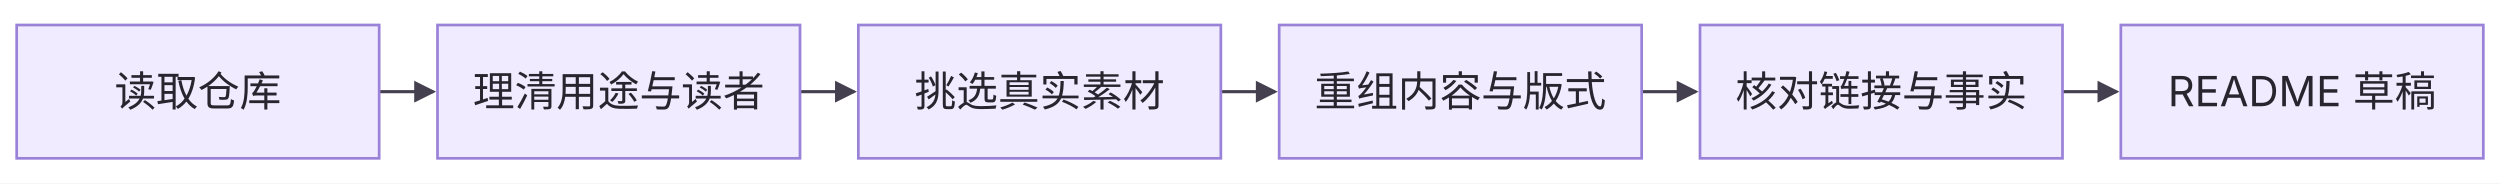
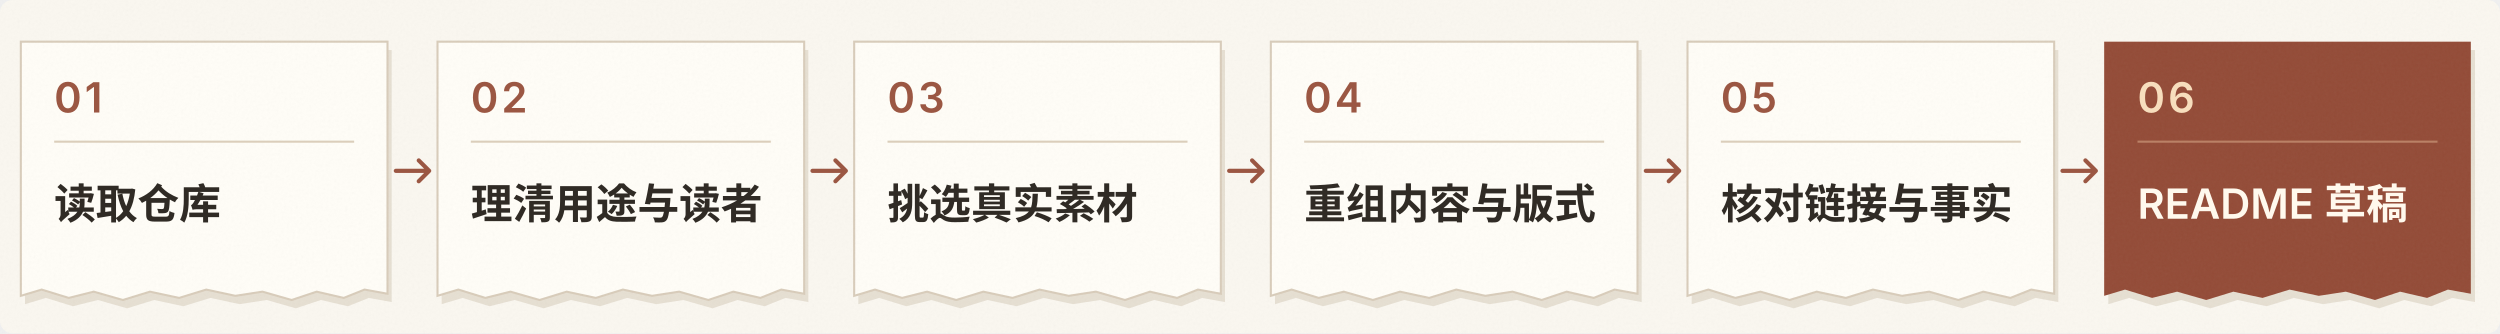
- <svg xmlns="http://www.w3.org/2000/svg" width="600" height="44" viewBox="0 0 1200 88" role="img" aria-labelledby="title desc">
+ <svg xmlns="http://www.w3.org/2000/svg" width="600" height="80" viewBox="0 0 1200 160" role="img" aria-labelledby="title desc">
  <defs>
-     <marker id="arrow" viewBox="0 0 8 8" refX="7" refY="4" markerWidth="7" markerHeight="7" orient="auto-start-reverse">
-       <path d="M0 0 8 4 0 8Z" fill="#45404f" />
-     </marker>
+     <path id="paper" d="M0 0H176V121L165 119 155 123 142 120 130 124 116 120 103 122 89 119 76 123 62 120 49 124 35 120 23 123 10 119 0 122Z" />
+     <filter id="grain" x="0" y="0" width="100%" height="100%">
+       <feTurbulence type="fractalNoise" baseFrequency="0.75" numOctaves="2" stitchTiles="stitch" seed="7" />
+       <feColorMatrix type="saturate" values="0" />
+     </filter>
+     <path id="arrow" d="M0 0H16M11-5 16 0 11 5" fill="none" stroke="#9b5743" stroke-width="2" stroke-linecap="round" stroke-linejoin="round" />
  </defs>
-   <rect width="1200" height="88" fill="#ffffff" />
-   <g fill="none" stroke="#45404f" stroke-width="1.5" marker-end="url(#arrow)">
-     <path d="M182 44H208" />
-     <path d="M384 44H410" />
-     <path d="M586 44H612" />
-     <path d="M788 44H814" />
-     <path d="M990 44H1016" />
+   <rect width="1200" height="160" rx="6" fill="#faf7f0" />
+   <g fill="#e6dfd2">
+     <use href="#paper" x="12" y="24" />
+     <use href="#paper" x="212" y="24" />
+     <use href="#paper" x="412" y="24" />
+     <use href="#paper" x="612" y="24" />
+     <use href="#paper" x="812" y="24" />
+     <use href="#paper" x="1012" y="24" />
  </g>
-   <g fill="#f0ebff" stroke="#9a82d8" stroke-width="1.3">
-     <rect x="8" y="12" width="174" height="64" />
-     <rect x="210" y="12" width="174" height="64" />
-     <rect x="412" y="12" width="174" height="64" />
-     <rect x="614" y="12" width="174" height="64" />
-     <rect x="816" y="12" width="174" height="64" />
-     <rect x="1018" y="12" width="174" height="64" />
+   <g fill="#fffdf7" stroke="#d8ccba" stroke-width="1">
+     <use href="#paper" x="10" y="20" />
+     <use href="#paper" x="210" y="20" />
+     <use href="#paper" x="410" y="20" />
+     <use href="#paper" x="610" y="20" />
+     <use href="#paper" x="810" y="20" />
  </g>
-   <g fill="#29252f" font-family="-apple-system, BlinkMacSystemFont, 'PingFang SC', 'Microsoft YaHei', sans-serif" font-size="20" text-anchor="middle">
-     <text x="95" y="51">读取仓库</text>
-     <text x="297" y="51">理清用途与读者</text>
-     <text x="499" y="51">挑选真实素材</text>
-     <text x="701" y="51">重组内容与版式</text>
-     <text x="903" y="51">核对链接与事实</text>
-     <text x="1105" y="51">README 草稿</text>
+   <use href="#paper" x="1010" y="20" fill="#934b37" />
+   <rect x="0" y="0" width="1200" height="160" rx="6" filter="url(#grain)" opacity="0.045" />
+   <g>
+     <use href="#arrow" x="190" y="82" />
+     <use href="#arrow" x="390" y="82" />
+     <use href="#arrow" x="590" y="82" />
+     <use href="#arrow" x="790" y="82" />
+     <use href="#arrow" x="990" y="82" />
+   </g>
+   <g font-family="-apple-system, BlinkMacSystemFont, 'PingFang SC', 'Microsoft YaHei', sans-serif">
+     <g fill="#9b5743" font-size="20" font-weight="600" letter-spacing="1.5">
+       <text x="26" y="54">01</text>
+       <text x="226" y="54">02</text>
+       <text x="426" y="54">03</text>
+       <text x="626" y="54">04</text>
+       <text x="826" y="54">05</text>
+       <text x="1026" y="54" fill="#f7debd">06</text>
+     </g>
+     <g stroke="#dbcebb" stroke-width="1">
+       <path d="M26 68H170M226 68H370M426 68H570M626 68H770M826 68H970" />
+       <path d="M1026 68H1170" stroke="#ba8166" />
+     </g>
+     <g fill="#302b25" font-size="20" font-weight="600">
+       <text x="26" y="105">读取仓库</text>
+       <text x="226" y="105">理清用途与读者</text>
+       <text x="426" y="105">挑选真实素材</text>
+       <text x="626" y="105">重组内容与版式</text>
+       <text x="826" y="105">核对链接与事实</text>
+       <text x="1026" y="105" fill="#fff9ed">README 草稿</text>
+     </g>
  </g>
</svg>
